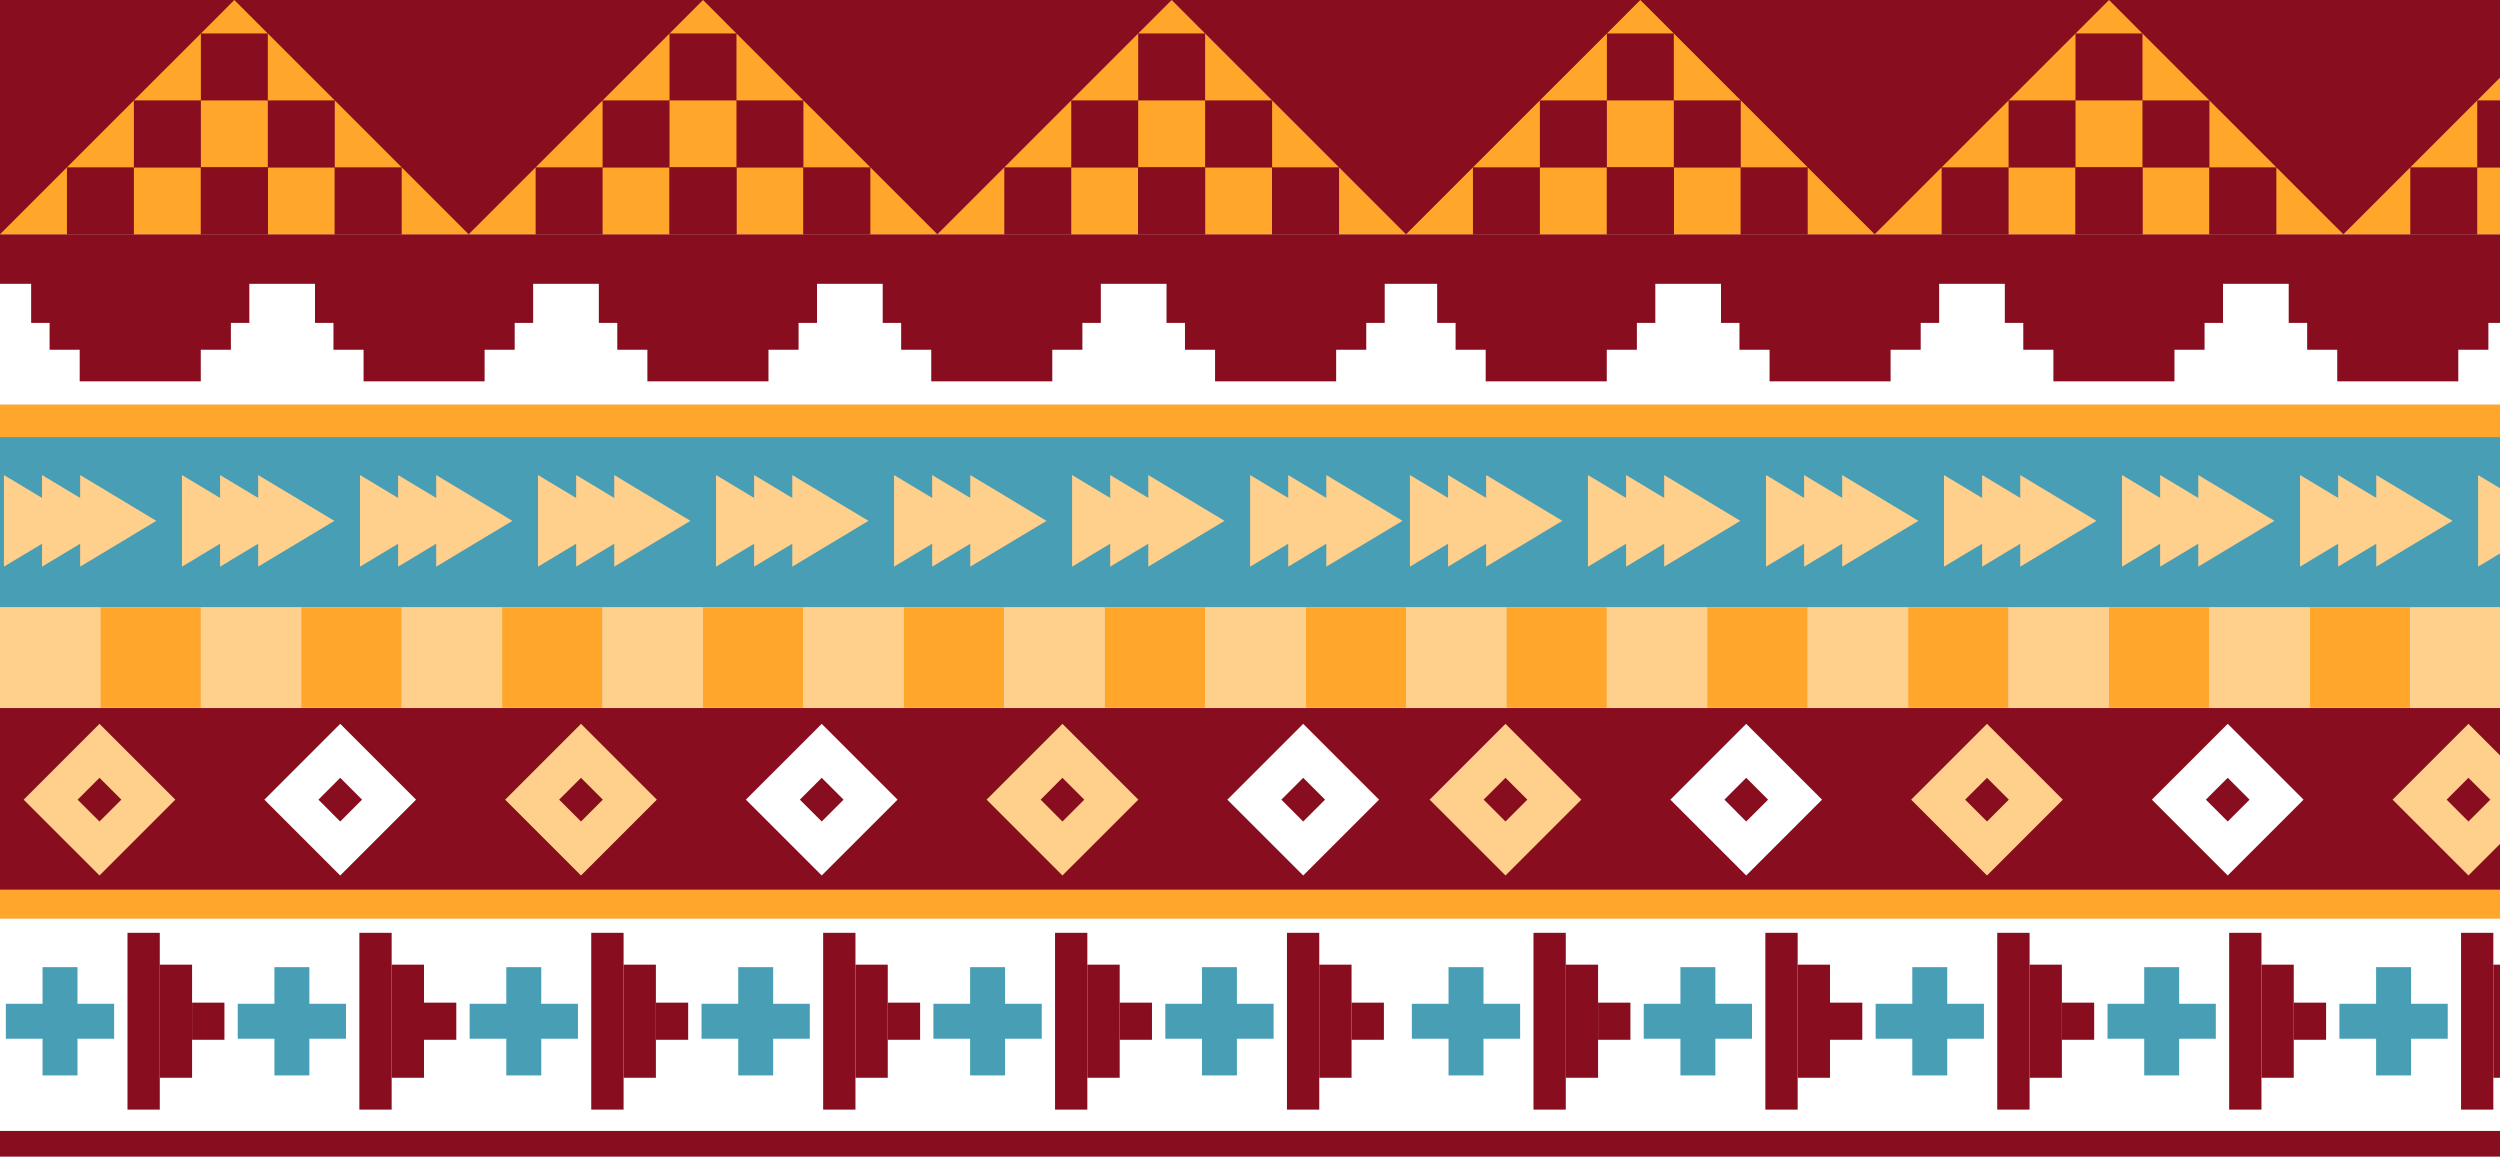
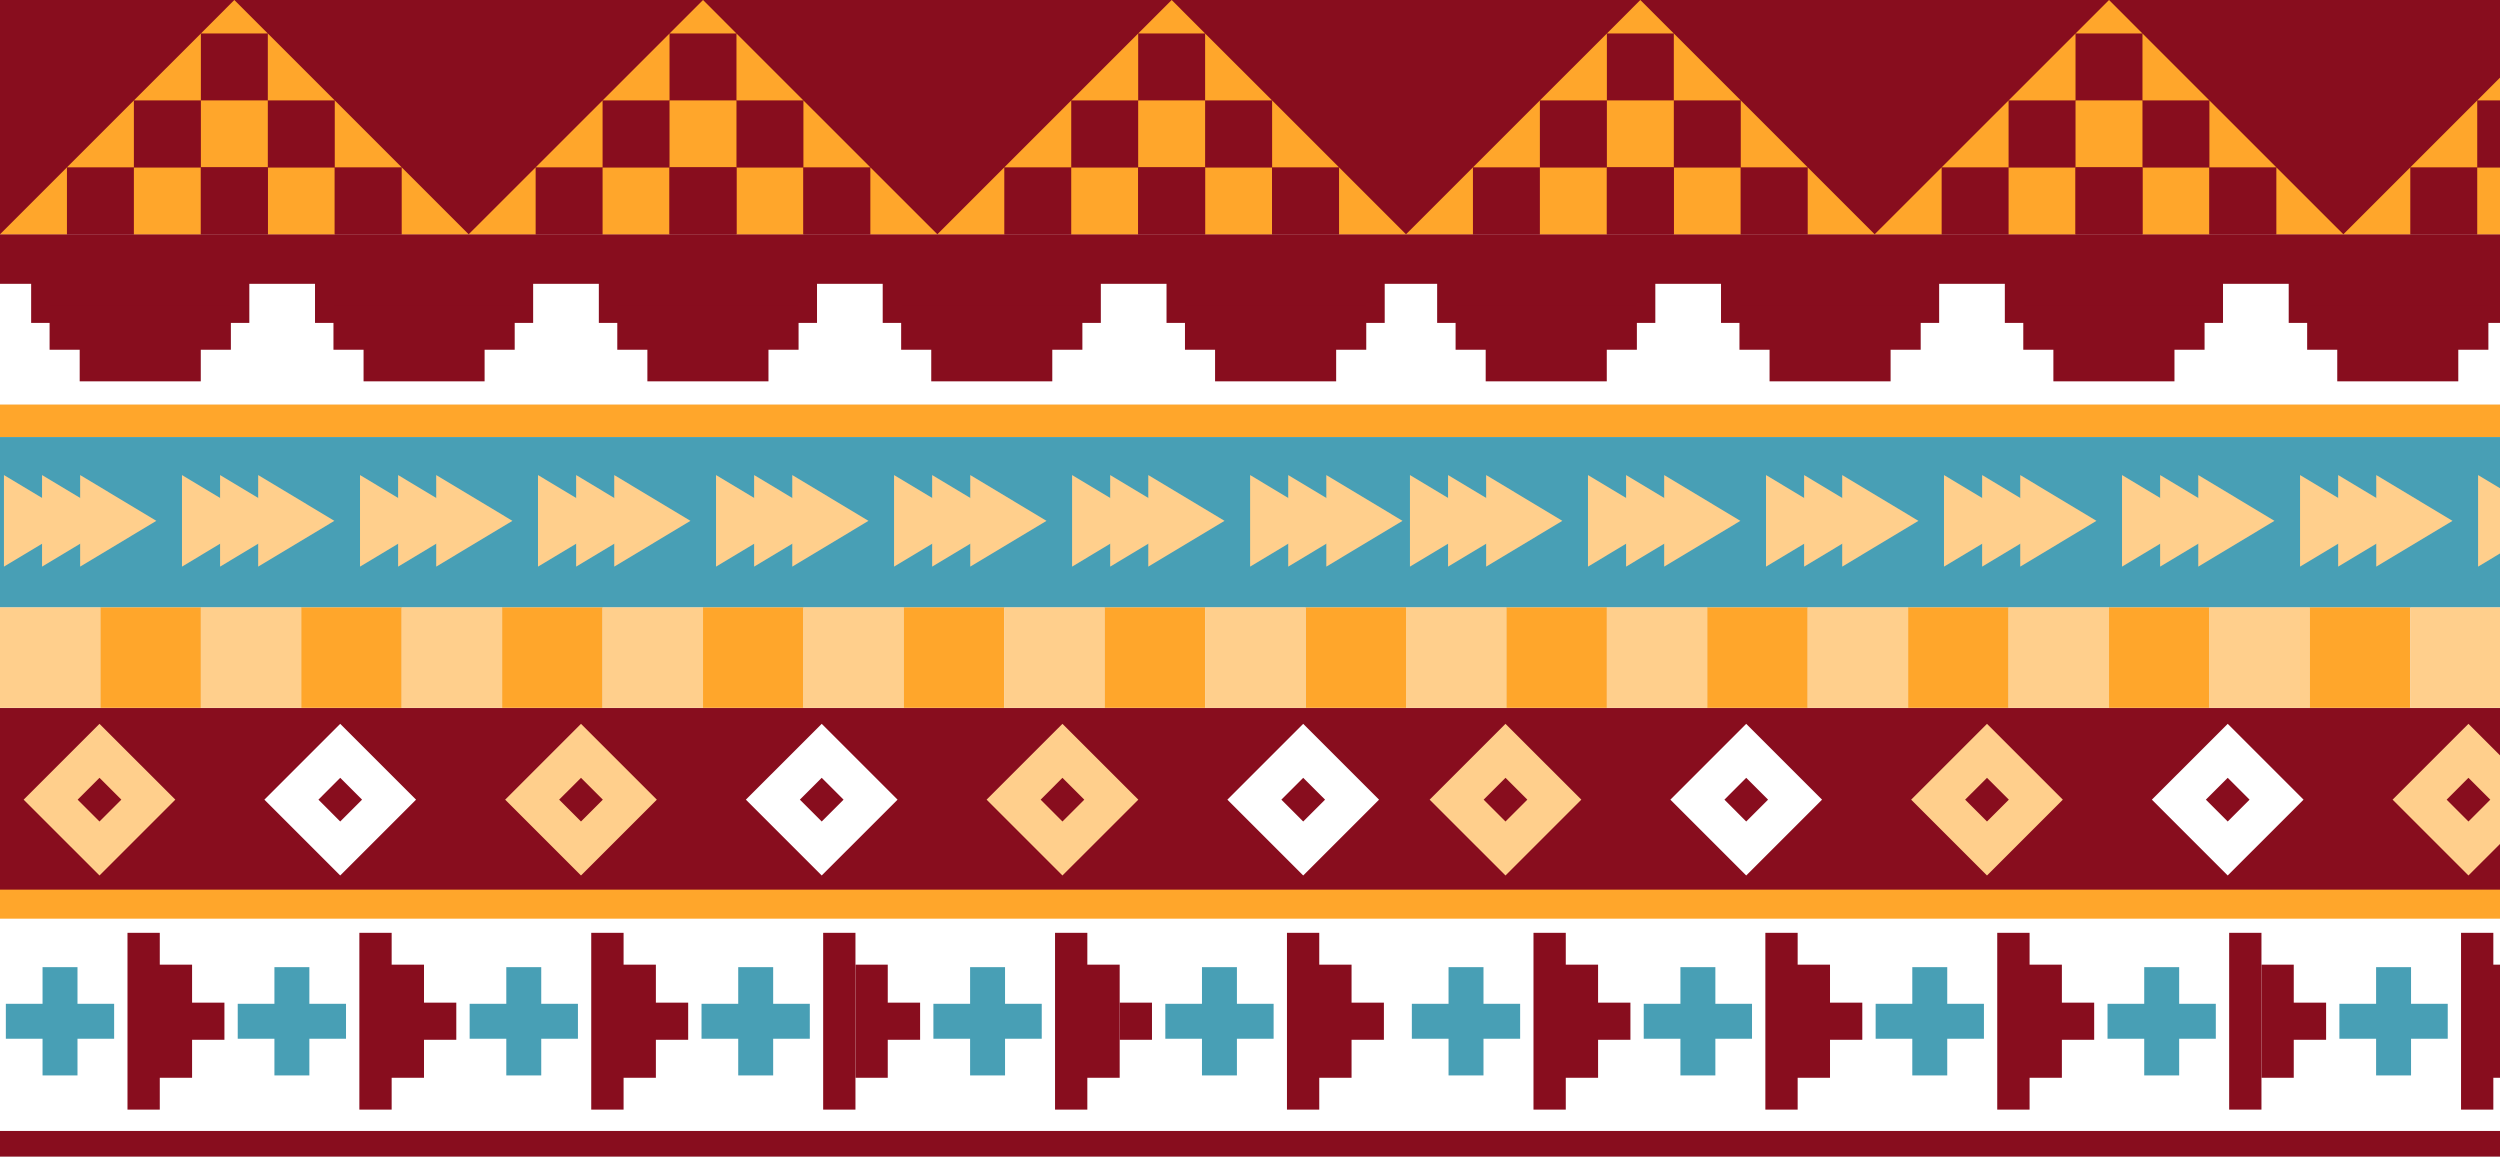
<svg xmlns="http://www.w3.org/2000/svg" id="PATTERN" viewBox="0 0 500 231.32">
  <defs>
-     <style>.cls-1{fill:none;}.cls-2{fill:#880d1e;}.cls-3{fill:#fff;}.cls-4{fill:#ffa62b;}.cls-5{fill:#489fb5;}.cls-6{fill:#ffcf8c;}.cls-7{fill:url(#Motivo_nuevo);}</style>
-     <pattern id="Motivo_nuevo" data-name="Motivo nuevo" width="281.23" height="232.07" patternUnits="userSpaceOnUse" viewBox="0 0 281.23 232.07">
-       <rect class="cls-1" width="281.23" height="232.07" />
-       <rect class="cls-2" width="281.23" height="46.87" />
-       <rect class="cls-3" y="56.78" width="281.23" height="24.16" />
-       <rect class="cls-4" y="80.94" width="281.23" height="6.5" />
-       <rect class="cls-5" y="87.44" width="281.23" height="34.08" />
-       <rect class="cls-2" y="141.65" width="281.23" height="36.55" />
-       <rect class="cls-3" y="183.21" width="281.23" height="43.05" />
-       <rect class="cls-4" y="177.98" width="281.23" height="5.81" />
-       <rect class="cls-2" y="226.26" width="281.23" height="5.81" />
-       <rect class="cls-2" y="46.87" width="281.23" height="9.91" />
-       <polygon class="cls-2" points="6.23 55.81 49.87 55.81 49.87 64.6 6.23 64.6 6.23 55.81" />
-       <polygon class="cls-2" points="9.92 61.18 46.18 61.18 46.18 69.97 9.92 69.97 9.92 61.18" />
-       <polygon class="cls-2" points="15.94 67.49 40.16 67.49 40.16 76.29 15.94 76.29 15.94 67.49" />
-       <polygon class="cls-2" points="63.01 55.81 106.64 55.81 106.64 64.6 63.01 64.6 63.01 55.81" />
-       <polygon class="cls-2" points="66.7 61.18 102.95 61.18 102.95 69.97 66.7 69.97 66.7 61.18" />
-       <polygon class="cls-2" points="72.72 67.49 96.93 67.49 96.93 76.29 72.72 76.29 72.72 67.49" />
-       <polygon class="cls-2" points="119.78 55.81 163.42 55.81 163.42 64.6 119.78 64.6 119.78 55.81" />
-       <polygon class="cls-2" points="123.47 61.18 159.73 61.18 159.73 69.97 123.47 69.97 123.47 61.18" />
-       <polygon class="cls-2" points="129.49 67.49 153.71 67.49 153.71 76.29 129.49 76.29 129.49 67.49" />
-       <polygon class="cls-2" points="176.56 55.81 220.19 55.81 220.19 64.6 176.56 64.6 176.56 55.81" />
-       <polygon class="cls-2" points="180.25 61.18 216.5 61.18 216.5 69.97 180.25 69.97 180.25 61.18" />
-       <polygon class="cls-2" points="186.27 67.49 210.48 67.49 210.48 76.29 186.27 76.29 186.27 67.49" />
-       <polygon class="cls-2" points="233.33 55.81 276.97 55.81 276.97 64.6 233.33 64.6 233.33 55.81" />
-       <polygon class="cls-2" points="237.02 61.18 273.28 61.18 273.28 69.97 237.02 69.97 237.02 61.18" />
-       <polygon class="cls-2" points="243.04 67.49 267.26 67.49 267.26 76.29 243.04 76.29 243.04 67.49" />
-       <polygon class="cls-5" points="22.83 200.82 22.83 207.81 1.17 207.81 1.17 200.82 22.83 200.82" />
-       <rect class="cls-5" x="8.51" y="193.49" width="6.99" height="21.66" />
-       <polygon class="cls-2" points="31.96 186.62 31.96 221.99 25.5 221.99 25.5 186.62 31.96 186.62" />
-       <polygon class="cls-2" points="38.42 192.99 38.42 215.62 31.96 215.62 31.96 192.99 38.42 192.99" />
-       <polygon class="cls-2" points="44.89 200.59 44.89 208.02 38.42 208.02 38.42 200.59 44.89 200.59" />
-       <polygon class="cls-5" points="69.21 200.82 69.21 207.81 47.55 207.81 47.55 200.82 69.21 200.82" />
-       <rect class="cls-5" x="54.89" y="193.49" width="6.99" height="21.66" />
-       <polygon class="cls-2" points="78.34 186.62 78.34 221.99 71.88 221.99 71.88 186.62 78.34 186.62" />
-       <polygon class="cls-2" points="84.81 192.99 84.81 215.62 78.34 215.62 78.34 192.99 84.81 192.99" />
-       <polygon class="cls-2" points="91.27 200.59 91.27 208.02 84.81 208.02 84.81 200.59 91.27 200.59" />
-       <polygon class="cls-5" points="115.6 200.82 115.6 207.81 93.94 207.81 93.94 200.82 115.6 200.82" />
-       <rect class="cls-5" x="101.27" y="193.49" width="6.99" height="21.66" />
-       <polygon class="cls-2" points="124.73 186.62 124.73 221.99 118.26 221.99 118.26 186.62 124.73 186.62" />
-       <polygon class="cls-2" points="131.19 192.99 131.19 215.62 124.73 215.62 124.73 192.99 131.19 192.99" />
-       <polygon class="cls-2" points="137.65 200.59 137.65 208.02 131.19 208.02 131.19 200.59 137.65 200.59" />
-       <polygon class="cls-5" points="161.98 200.82 161.98 207.81 140.32 207.81 140.32 200.82 161.98 200.82" />
-       <rect class="cls-5" x="147.66" y="193.49" width="6.99" height="21.66" />
-       <polygon class="cls-2" points="171.11 186.62 171.11 221.99 164.65 221.99 164.65 186.62 171.11 186.62" />
-       <polygon class="cls-2" points="177.57 192.99 177.57 215.62 171.11 215.62 171.11 192.99 177.57 192.99" />
-       <polygon class="cls-2" points="184.04 200.59 184.04 208.02 177.57 208.02 177.57 200.59 184.04 200.59" />
-       <polygon class="cls-5" points="208.37 200.82 208.37 207.81 186.7 207.81 186.7 200.82 208.37 200.82" />
-       <rect class="cls-5" x="194.04" y="193.49" width="6.99" height="21.66" />
-       <polygon class="cls-2" points="217.49 186.62 217.49 221.99 211.03 221.99 211.03 186.62 217.49 186.62" />
-       <polygon class="cls-2" points="223.96 192.99 223.96 215.62 217.49 215.62 217.49 192.99 223.96 192.99" />
-       <polygon class="cls-2" points="230.42 200.59 230.42 208.02 223.96 208.02 223.96 200.59 230.42 200.59" />
-       <polygon class="cls-5" points="254.75 200.82 254.75 207.81 233.09 207.81 233.09 200.82 254.75 200.82" />
-       <rect class="cls-5" x="240.42" y="193.49" width="6.99" height="21.66" />
-       <polygon class="cls-2" points="263.88 186.62 263.88 221.99 257.42 221.99 257.42 186.62 263.88 186.62" />
-       <polygon class="cls-2" points="270.34 192.99 270.34 215.62 263.88 215.62 263.88 192.99 270.34 192.99" />
-       <polygon class="cls-2" points="276.81 200.59 276.81 208.02 270.34 208.02 270.34 200.59 276.81 200.59" />
-       <rect class="cls-6" y="121.52" width="20.09" height="20.09" />
-       <rect class="cls-4" x="20.09" y="121.52" width="20.09" height="20.09" />
-       <rect class="cls-6" x="40.18" y="121.52" width="20.09" height="20.09" />
-       <rect class="cls-4" x="60.26" y="121.52" width="20.09" height="20.09" />
-       <rect class="cls-6" x="80.35" y="121.52" width="20.09" height="20.09" />
-       <rect class="cls-4" x="100.44" y="121.52" width="20.09" height="20.09" />
-       <rect class="cls-6" x="120.53" y="121.52" width="20.09" height="20.09" />
-       <rect class="cls-4" x="140.62" y="121.52" width="20.09" height="20.09" />
-       <rect class="cls-6" x="160.7" y="121.52" width="20.09" height="20.09" />
-       <rect class="cls-4" x="180.79" y="121.52" width="20.09" height="20.09" />
-       <rect class="cls-6" x="200.88" y="121.52" width="20.09" height="20.09" />
-       <rect class="cls-4" x="220.97" y="121.52" width="20.09" height="20.09" />
-       <rect class="cls-4" x="261.14" y="121.52" width="20.09" height="20.09" />
-       <rect class="cls-6" x="241.05" y="121.52" width="20.09" height="20.09" />
-       <polygon class="cls-6" points="35.07 159.98 19.9 175.15 4.73 159.98 19.9 144.81 35.07 159.98" />
-       <polygon class="cls-2" points="24.27 159.98 19.9 164.35 15.53 159.98 19.9 155.61 24.27 159.98" />
-       <polygon class="cls-3" points="83.22 159.98 68.05 175.15 52.88 159.98 68.05 144.81 83.22 159.98" />
-       <polygon class="cls-2" points="72.42 159.98 68.05 164.35 63.69 159.98 68.05 155.61 72.42 159.98" />
-       <polygon class="cls-6" points="131.38 159.98 116.21 175.15 101.04 159.98 116.21 144.81 131.38 159.98" />
-       <polygon class="cls-2" points="120.58 159.98 116.21 164.35 111.84 159.98 116.21 155.61 120.58 159.98" />
-       <polygon class="cls-3" points="179.53 159.98 164.36 175.15 149.19 159.98 164.36 144.81 179.53 159.98" />
-       <polygon class="cls-2" points="168.73 159.98 164.36 164.35 159.99 159.98 164.36 155.61 168.73 159.98" />
-       <polygon class="cls-6" points="227.69 159.98 212.51 175.15 197.34 159.98 212.51 144.81 227.69 159.98" />
-       <polygon class="cls-2" points="216.88 159.98 212.51 164.35 208.15 159.98 212.51 155.61 216.88 159.98" />
-       <polygon class="cls-3" points="275.84 159.98 260.67 175.15 245.5 159.98 260.67 144.81 275.84 159.98" />
-       <polygon class="cls-2" points="265.04 159.98 260.67 164.35 256.3 159.98 260.67 155.61 265.04 159.98" />
-       <rect class="cls-2" x="13.39" y="33.48" width="13.39" height="13.39" />
-       <rect class="cls-4" x="26.78" y="33.48" width="13.39" height="13.39" />
-       <rect class="cls-4" x="53.57" y="33.48" width="13.39" height="13.39" />
-       <rect class="cls-2" x="26.78" y="20.09" width="13.39" height="13.39" />
-       <polygon class="cls-2" points="66.96 46.87 80.35 46.87 80.35 33.48 66.96 33.48 66.96 46.87" />
-       <polygon class="cls-2" points="53.57 33.48 66.96 33.48 66.96 20.09 53.57 20.09 53.57 33.48" />
-       <rect class="cls-2" x="40.18" y="6.7" width="13.39" height="13.39" />
-       <rect class="cls-4" x="40.18" y="20.09" width="13.39" height="13.39" />
-       <polygon class="cls-4" points="26.78 33.48 13.39 33.48 26.78 20.09 26.78 33.48" />
-       <polygon class="cls-4" points="13.39 46.87 0 46.87 13.39 33.48 13.39 46.87" />
-       <polygon class="cls-4" points="40.18 20.09 26.78 20.09 40.18 6.7 40.18 20.09" />
-       <polygon class="cls-4" points="66.96 33.48 80.35 33.48 66.96 20.09 66.96 33.48" />
-       <polygon class="cls-4" points="80.35 46.87 93.74 46.87 80.35 33.48 80.35 46.87" />
-       <polygon class="cls-4" points="53.57 20.09 66.96 20.09 53.57 6.7 53.57 20.09" />
-       <polygon class="cls-4" points="46.87 0 40.18 6.7 53.57 6.7 46.87 0" />
-       <rect class="cls-2" x="40.18" y="33.48" width="13.39" height="13.39" />
-       <rect class="cls-2" x="107.14" y="33.48" width="13.39" height="13.39" />
-       <rect class="cls-4" x="120.53" y="33.48" width="13.39" height="13.39" />
-       <rect class="cls-4" x="147.31" y="33.48" width="13.39" height="13.39" />
-       <rect class="cls-2" x="120.53" y="20.09" width="13.39" height="13.39" />
-       <polygon class="cls-2" points="160.7 46.87 174.09 46.87 174.09 33.48 160.7 33.48 160.7 46.87" />
-       <polygon class="cls-2" points="147.31 33.48 160.7 33.48 160.7 20.09 147.31 20.09 147.31 33.48" />
-       <rect class="cls-2" x="133.92" y="6.7" width="13.39" height="13.39" />
-       <rect class="cls-4" x="133.92" y="20.09" width="13.39" height="13.39" />
-       <polygon class="cls-4" points="120.53 33.48 107.14 33.48 120.53 20.09 120.53 33.48" />
-       <polygon class="cls-4" points="107.14 46.87 93.74 46.87 107.14 33.48 107.14 46.87" />
-       <polygon class="cls-4" points="133.92 20.09 120.53 20.09 133.92 6.7 133.92 20.09" />
-       <polygon class="cls-4" points="160.7 33.48 174.09 33.48 160.7 20.09 160.7 33.48" />
-       <polygon class="cls-4" points="174.09 46.87 187.49 46.87 174.09 33.48 174.09 46.87" />
-       <polygon class="cls-4" points="147.31 20.09 160.7 20.09 147.31 6.7 147.31 20.09" />
-       <polygon class="cls-4" points="140.62 0 133.92 6.7 147.31 6.7 140.62 0" />
-       <rect class="cls-2" x="133.92" y="33.48" width="13.39" height="13.39" />
-       <rect class="cls-2" x="200.88" y="33.48" width="13.39" height="13.39" />
-       <rect class="cls-4" x="214.27" y="33.48" width="13.39" height="13.39" />
-       <rect class="cls-4" x="241.05" y="33.48" width="13.39" height="13.39" />
-       <rect class="cls-2" x="214.27" y="20.09" width="13.39" height="13.39" />
-       <polygon class="cls-2" points="254.45 46.87 267.84 46.87 267.84 33.48 254.45 33.48 254.45 46.87" />
-       <polygon class="cls-2" points="241.05 33.48 254.45 33.48 254.45 20.09 241.05 20.09 241.05 33.48" />
-       <rect class="cls-2" x="227.66" y="6.7" width="13.39" height="13.39" />
-       <rect class="cls-4" x="227.66" y="20.09" width="13.39" height="13.39" />
-       <polygon class="cls-4" points="214.27 33.48 200.88 33.48 214.27 20.09 214.27 33.48" />
-       <polygon class="cls-4" points="200.88 46.87 187.49 46.87 200.88 33.48 200.88 46.87" />
-       <polygon class="cls-4" points="227.66 20.09 214.27 20.09 227.66 6.7 227.66 20.09" />
-       <polygon class="cls-4" points="254.45 33.48 267.84 33.48 254.45 20.09 254.45 33.48" />
-       <polygon class="cls-4" points="267.84 46.87 281.23 46.87 267.84 33.48 267.84 46.87" />
-       <polygon class="cls-4" points="241.05 20.09 254.45 20.09 241.05 6.7 241.05 20.09" />
-       <polygon class="cls-4" points="234.36 0 227.66 6.7 241.05 6.7 234.36 0" />
-       <rect class="cls-2" x="227.66" y="33.48" width="13.39" height="13.39" />
-       <polygon class="cls-6" points="16.03 95.04 31.27 104.2 16.03 113.36 16.03 95.04" />
-       <polygon class="cls-6" points="8.41 95.04 23.65 104.2 8.41 113.36 8.41 95.04" />
-       <polygon class="cls-6" points="0.79 95.04 16.03 104.2 0.79 113.36 0.79 95.04" />
-       <polygon class="cls-6" points="51.64 95.04 66.88 104.2 51.64 113.36 51.64 95.04" />
-       <polygon class="cls-6" points="44.02 95.04 59.26 104.2 44.02 113.36 44.02 95.04" />
-       <polygon class="cls-6" points="36.4 95.04 51.64 104.2 36.4 113.36 36.4 95.04" />
-       <polygon class="cls-6" points="87.25 95.04 102.49 104.2 87.25 113.36 87.25 95.04" />
-       <polygon class="cls-6" points="79.63 95.04 94.87 104.2 79.63 113.36 79.63 95.04" />
-       <polygon class="cls-6" points="72.01 95.04 87.25 104.2 72.01 113.36 72.01 95.04" />
-       <polygon class="cls-6" points="122.86 95.04 138.1 104.2 122.86 113.36 122.86 95.04" />
-       <polygon class="cls-6" points="115.24 95.04 130.48 104.2 115.24 113.36 115.24 95.04" />
-       <polygon class="cls-6" points="107.61 95.04 122.86 104.2 107.61 113.36 107.61 95.04" />
-       <polygon class="cls-6" points="158.47 95.04 173.71 104.2 158.47 113.36 158.47 95.04" />
-       <polygon class="cls-6" points="150.84 95.04 166.09 104.2 150.84 113.36 150.84 95.04" />
-       <polygon class="cls-6" points="143.22 95.04 158.47 104.2 143.22 113.36 143.22 95.04" />
-       <polygon class="cls-6" points="194.07 95.04 209.32 104.2 194.07 113.36 194.07 95.04" />
-       <polygon class="cls-6" points="186.45 95.04 201.7 104.2 186.45 113.36 186.45 95.04" />
-       <polygon class="cls-6" points="178.83 95.04 194.07 104.2 178.83 113.36 178.83 95.04" />
-       <polygon class="cls-6" points="229.68 95.04 244.93 104.2 229.68 113.36 229.68 95.04" />
-       <polygon class="cls-6" points="222.06 95.04 237.31 104.2 222.06 113.36 222.06 95.04" />
-       <polygon class="cls-6" points="214.44 95.04 229.68 104.2 214.44 113.36 214.44 95.04" />
-       <polygon class="cls-6" points="265.29 95.04 280.53 104.2 265.29 113.36 265.29 95.04" />
-       <polygon class="cls-6" points="257.67 95.04 272.91 104.2 257.67 113.36 257.67 95.04" />
-       <polygon class="cls-6" points="250.05 95.04 265.29 104.2 250.05 113.36 250.05 95.04" />
+     <pattern id="Motivo_nuevo" width="281.23" height="232.07" data-name="Motivo nuevo" patternUnits="userSpaceOnUse">
+       <path d="M0 0h281.23v232.07H0z" style="fill:none" />
+       <path d="M0 0h281.23v46.87H0z" class="cls-2" />
+       <path d="M0 56.78h281.23v24.16H0z" class="cls-3" />
+       <path d="M0 80.94h281.23v6.5H0z" class="cls-4" />
+       <path d="M0 87.44h281.23v34.08H0z" class="cls-5" />
+       <path d="M0 141.65h281.23v36.55H0z" class="cls-2" />
+       <path d="M0 183.21h281.23v43.05H0z" class="cls-3" />
+       <path d="M0 177.98h281.23v5.81H0z" class="cls-4" />
+       <path d="M0 226.26h281.23v5.81H0zM0 46.87h281.23v9.91H0z" class="cls-2" />
+       <path d="M6.23 55.81h43.64v8.79H6.23z" class="cls-2" />
+       <path d="M9.92 61.18h36.26v8.79H9.92z" class="cls-2" />
+       <path d="M15.94 67.49h24.22v8.8H15.94zM63.01 55.81h43.63v8.79H63.01z" class="cls-2" />
+       <path d="M66.7 61.18h36.25v8.79H66.7z" class="cls-2" />
+       <path d="M72.72 67.49h24.21v8.8H72.72zM119.78 55.81h43.64v8.79h-43.64z" class="cls-2" />
+       <path d="M123.47 61.18h36.26v8.79h-36.26z" class="cls-2" />
+       <path d="M129.49 67.49h24.22v8.8h-24.22zM176.56 55.81h43.63v8.79h-43.63z" class="cls-2" />
+       <path d="M180.25 61.18h36.25v8.79h-36.25z" class="cls-2" />
+       <path d="M186.27 67.49h24.21v8.8h-24.21zM233.33 55.81h43.64v8.79h-43.64z" class="cls-2" />
+       <path d="M237.02 61.18h36.26v8.79h-36.26z" class="cls-2" />
+       <path d="M243.04 67.49h24.22v8.8h-24.22z" class="cls-2" />
+       <path d="M22.83 200.82v6.99H1.17v-6.99z" class="cls-5" />
+       <path d="M8.51 193.49h6.99v21.66H8.51z" class="cls-5" />
+       <path d="M31.96 186.62v35.37H25.5v-35.37zM38.42 192.99v22.63h-6.46v-22.63zM44.89 200.59v7.43h-6.47v-7.43z" class="cls-2" />
+       <path d="M69.21 200.82v6.99H47.55v-6.99z" class="cls-5" />
+       <path d="M54.89 193.49h6.99v21.66h-6.99z" class="cls-5" />
+       <path d="M78.34 186.62v35.37h-6.46v-35.37zM84.81 192.99v22.63h-6.47v-22.63zM91.27 200.59v7.43h-6.46v-7.43z" class="cls-2" />
+       <path d="M115.6 200.82v6.99H93.94v-6.99z" class="cls-5" />
+       <path d="M101.27 193.49h6.99v21.66h-6.99z" class="cls-5" />
+       <path d="M124.73 186.62v35.37h-6.47v-35.37zM131.19 192.99v22.63h-6.46v-22.63zM137.65 200.59v7.43h-6.46v-7.43z" class="cls-2" />
+       <path d="M161.98 200.82v6.99h-21.66v-6.99z" class="cls-5" />
+       <path d="M147.66 193.49h6.99v21.66h-6.99z" class="cls-5" />
+       <path d="M171.11 186.62v35.37h-6.46v-35.37z" class="cls-2" />
+       <path d="M177.57 192.99v22.63h-6.46v-22.63zM184.04 200.59v7.43h-6.47v-7.43z" class="cls-2" />
+       <path d="M208.37 200.82v6.99H186.7v-6.99z" class="cls-5" />
+       <path d="M194.04 193.49h6.99v21.66h-6.99z" class="cls-5" />
+       <path d="M217.49 186.62v35.37h-6.46v-35.37zM223.96 192.99v22.63h-6.47v-22.63z" class="cls-2" />
+       <path d="M230.42 200.59v7.43h-6.46v-7.43z" class="cls-2" />
+       <path d="M254.75 200.82v6.99h-21.66v-6.99z" class="cls-5" />
+       <path d="M240.42 193.49h6.99v21.66h-6.99z" class="cls-5" />
+       <path d="M263.88 186.62v35.37h-6.46v-35.37zM270.34 192.99v22.63h-6.46v-22.63zM276.81 200.59v7.43h-6.47v-7.43z" class="cls-2" />
+       <path d="M0 121.52h20.09v20.09H0z" class="cls-6" />
+       <path d="M20.09 121.52h20.09v20.09H20.09z" class="cls-4" />
+       <path d="M40.18 121.52h20.09v20.09H40.18z" class="cls-6" />
+       <path d="M60.26 121.52h20.09v20.09H60.26z" class="cls-4" />
+       <path d="M80.35 121.52h20.09v20.09H80.35z" class="cls-6" />
+       <path d="M100.44 121.52h20.09v20.09h-20.09z" class="cls-4" />
+       <path d="M120.53 121.52h20.09v20.09h-20.09z" class="cls-6" />
+       <path d="M140.62 121.52h20.09v20.09h-20.09z" class="cls-4" />
+       <path d="M160.7 121.52h20.09v20.09H160.7z" class="cls-6" />
+       <path d="M180.79 121.52h20.09v20.09h-20.09z" class="cls-4" />
+       <path d="M200.88 121.52h20.09v20.09h-20.09z" class="cls-6" />
+       <path d="M220.97 121.52h20.09v20.09h-20.09zM261.14 121.52h20.09v20.09h-20.09z" class="cls-4" />
+       <path d="M241.05 121.52h20.09v20.09h-20.09zM35.07 159.98 19.9 175.15 4.73 159.98l15.17-15.17z" class="cls-6" />
+       <path d="m24.27 159.98-4.37 4.37-4.37-4.37 4.37-4.37z" class="cls-2" />
+       <path d="m83.22 159.98-15.17 15.17-15.17-15.17 15.17-15.17z" class="cls-3" />
+       <path d="m72.42 159.98-4.37 4.37-4.36-4.37 4.36-4.37z" class="cls-2" />
+       <path d="m131.38 159.98-15.17 15.17-15.17-15.17 15.17-15.17z" class="cls-6" />
+       <path d="m120.58 159.98-4.37 4.37-4.37-4.37 4.37-4.37z" class="cls-2" />
+       <path d="m179.53 159.98-15.17 15.17-15.17-15.17 15.17-15.17z" class="cls-3" />
+       <path d="m168.73 159.98-4.37 4.37-4.37-4.37 4.37-4.37z" class="cls-2" />
+       <path d="m227.69 159.98-15.18 15.17-15.17-15.17 15.17-15.17z" class="cls-6" />
+       <path d="m216.88 159.98-4.37 4.37-4.36-4.37 4.36-4.37z" class="cls-2" />
+       <path d="m275.84 159.98-15.17 15.17-15.17-15.17 15.17-15.17z" class="cls-3" />
+       <path d="m265.04 159.98-4.37 4.37-4.37-4.37 4.37-4.37zM13.39 33.48h13.39v13.39H13.39z" class="cls-2" />
+       <path d="M26.78 33.48h13.39v13.39H26.78zM53.57 33.48h13.39v13.39H53.57z" class="cls-4" />
+       <path d="M26.78 20.09h13.39v13.39H26.78zM66.96 46.87h13.39V33.48H66.96zM53.57 33.48h13.39V20.09H53.57zM40.18 6.7h13.39v13.39H40.18z" class="cls-2" />
+       <path d="M40.18 20.09h13.39v13.39H40.18zM26.78 33.48H13.39l13.39-13.39zM13.39 46.87H0l13.39-13.39zM40.18 20.09h-13.4L40.18 6.7zM66.96 33.48h13.39L66.96 20.09zM80.35 46.87h13.39L80.35 33.48zM53.57 20.09h13.39L53.57 6.7zM46.87 0l-6.69 6.7h13.39z" class="cls-4" />
+       <path d="M40.18 33.48h13.39v13.39H40.18zM107.14 33.48h13.39v13.39h-13.39z" class="cls-2" />
+       <path d="M120.53 33.48h13.39v13.39h-13.39zM147.31 33.48h13.39v13.39h-13.39z" class="cls-4" />
+       <path d="M120.53 20.09h13.39v13.39h-13.39zM160.7 46.87h13.39V33.48H160.7zM147.31 33.48h13.39V20.09h-13.39zM133.92 6.7h13.39v13.39h-13.39z" class="cls-2" />
+       <path d="M133.92 20.09h13.39v13.39h-13.39zM120.53 33.48h-13.39l13.39-13.39zM107.14 46.87h-13.4l13.4-13.39z" class="cls-4" />
+       <path d="M133.92 20.09h-13.39L133.92 6.7zM160.7 33.48h13.39L160.7 20.09zM174.09 46.87h13.4l-13.4-13.39zM147.31 20.09h13.39L147.31 6.7zM140.62 0l-6.7 6.7h13.39z" class="cls-4" />
+       <path d="M133.92 33.48h13.39v13.39h-13.39zM200.88 33.48h13.39v13.39h-13.39z" class="cls-2" />
+       <path d="M214.27 33.48h13.39v13.39h-13.39zM241.05 33.48h13.39v13.39h-13.39z" class="cls-4" />
+       <path d="M214.27 20.09h13.39v13.39h-13.39zM254.45 46.87h13.39V33.48h-13.39zM241.05 33.48h13.4V20.09h-13.4zM227.66 6.7h13.39v13.39h-13.39z" class="cls-2" />
+       <path d="M227.66 20.09h13.39v13.39h-13.39zM214.27 33.48h-13.39l13.39-13.39zM200.88 46.87h-13.39l13.39-13.39z" class="cls-4" />
+       <path d="M227.66 20.09h-13.39L227.66 6.7zM254.45 33.48h13.39l-13.39-13.39zM267.84 46.87h13.39l-13.39-13.39z" class="cls-4" />
+       <path d="M241.05 20.09h13.4L241.05 6.7zM234.36 0l-6.7 6.7h13.39z" class="cls-4" />
+       <path d="M227.66 33.48h13.39v13.39h-13.39z" class="cls-2" />
+       <path d="m16.03 95.04 15.24 9.16-15.24 9.16z" class="cls-6" />
+       <path d="m8.41 95.04 15.24 9.16-15.24 9.16z" class="cls-6" />
+       <path d="m.79 95.04 15.24 9.16-15.24 9.16zM51.64 95.04l15.24 9.16-15.24 9.16z" class="cls-6" />
+       <path d="m44.02 95.04 15.24 9.16-15.24 9.16z" class="cls-6" />
+       <path d="m36.4 95.04 15.24 9.16-15.24 9.16zM87.25 95.04l15.24 9.16-15.24 9.16z" class="cls-6" />
+       <path d="m79.63 95.04 15.24 9.16-15.24 9.16z" class="cls-6" />
+       <path d="m72.01 95.04 15.24 9.16-15.24 9.16zM122.86 95.04l15.24 9.16-15.24 9.16z" class="cls-6" />
+       <path d="m115.24 95.04 15.24 9.16-15.24 9.16z" class="cls-6" />
+       <path d="m107.61 95.04 15.25 9.16-15.25 9.16zM158.47 95.04l15.24 9.16-15.24 9.16z" class="cls-6" />
+       <path d="m150.84 95.04 15.25 9.16-15.25 9.16z" class="cls-6" />
+       <path d="m143.22 95.04 15.25 9.16-15.25 9.16zM194.07 95.04l15.25 9.16-15.25 9.16z" class="cls-6" />
+       <path d="m186.45 95.04 15.25 9.16-15.25 9.16z" class="cls-6" />
+       <path d="m178.83 95.04 15.24 9.16-15.24 9.16zM229.68 95.04l15.25 9.16-15.25 9.16z" class="cls-6" />
+       <path d="m222.06 95.04 15.25 9.16-15.25 9.16z" class="cls-6" />
+       <path d="m214.44 95.04 15.24 9.16-15.24 9.16zM265.29 95.04l15.24 9.16-15.24 9.16z" class="cls-6" />
+       <path d="m257.67 95.04 15.24 9.16-15.24 9.16z" class="cls-6" />
+       <path d="m250.05 95.04 15.24 9.16-15.24 9.16z" class="cls-6" />
    </pattern>
+     <style>.cls-2{fill:#880d1e}.cls-3{fill:#fff}.cls-4{fill:#ffa62b}.cls-5{fill:#489fb5}.cls-6{fill:#ffcf8c}</style>
  </defs>
-   <rect class="cls-7" width="500" height="231.32" />
+   <path d="M0 0h500v231.32H0z" style="fill:url(#Motivo_nuevo)" />
</svg>
